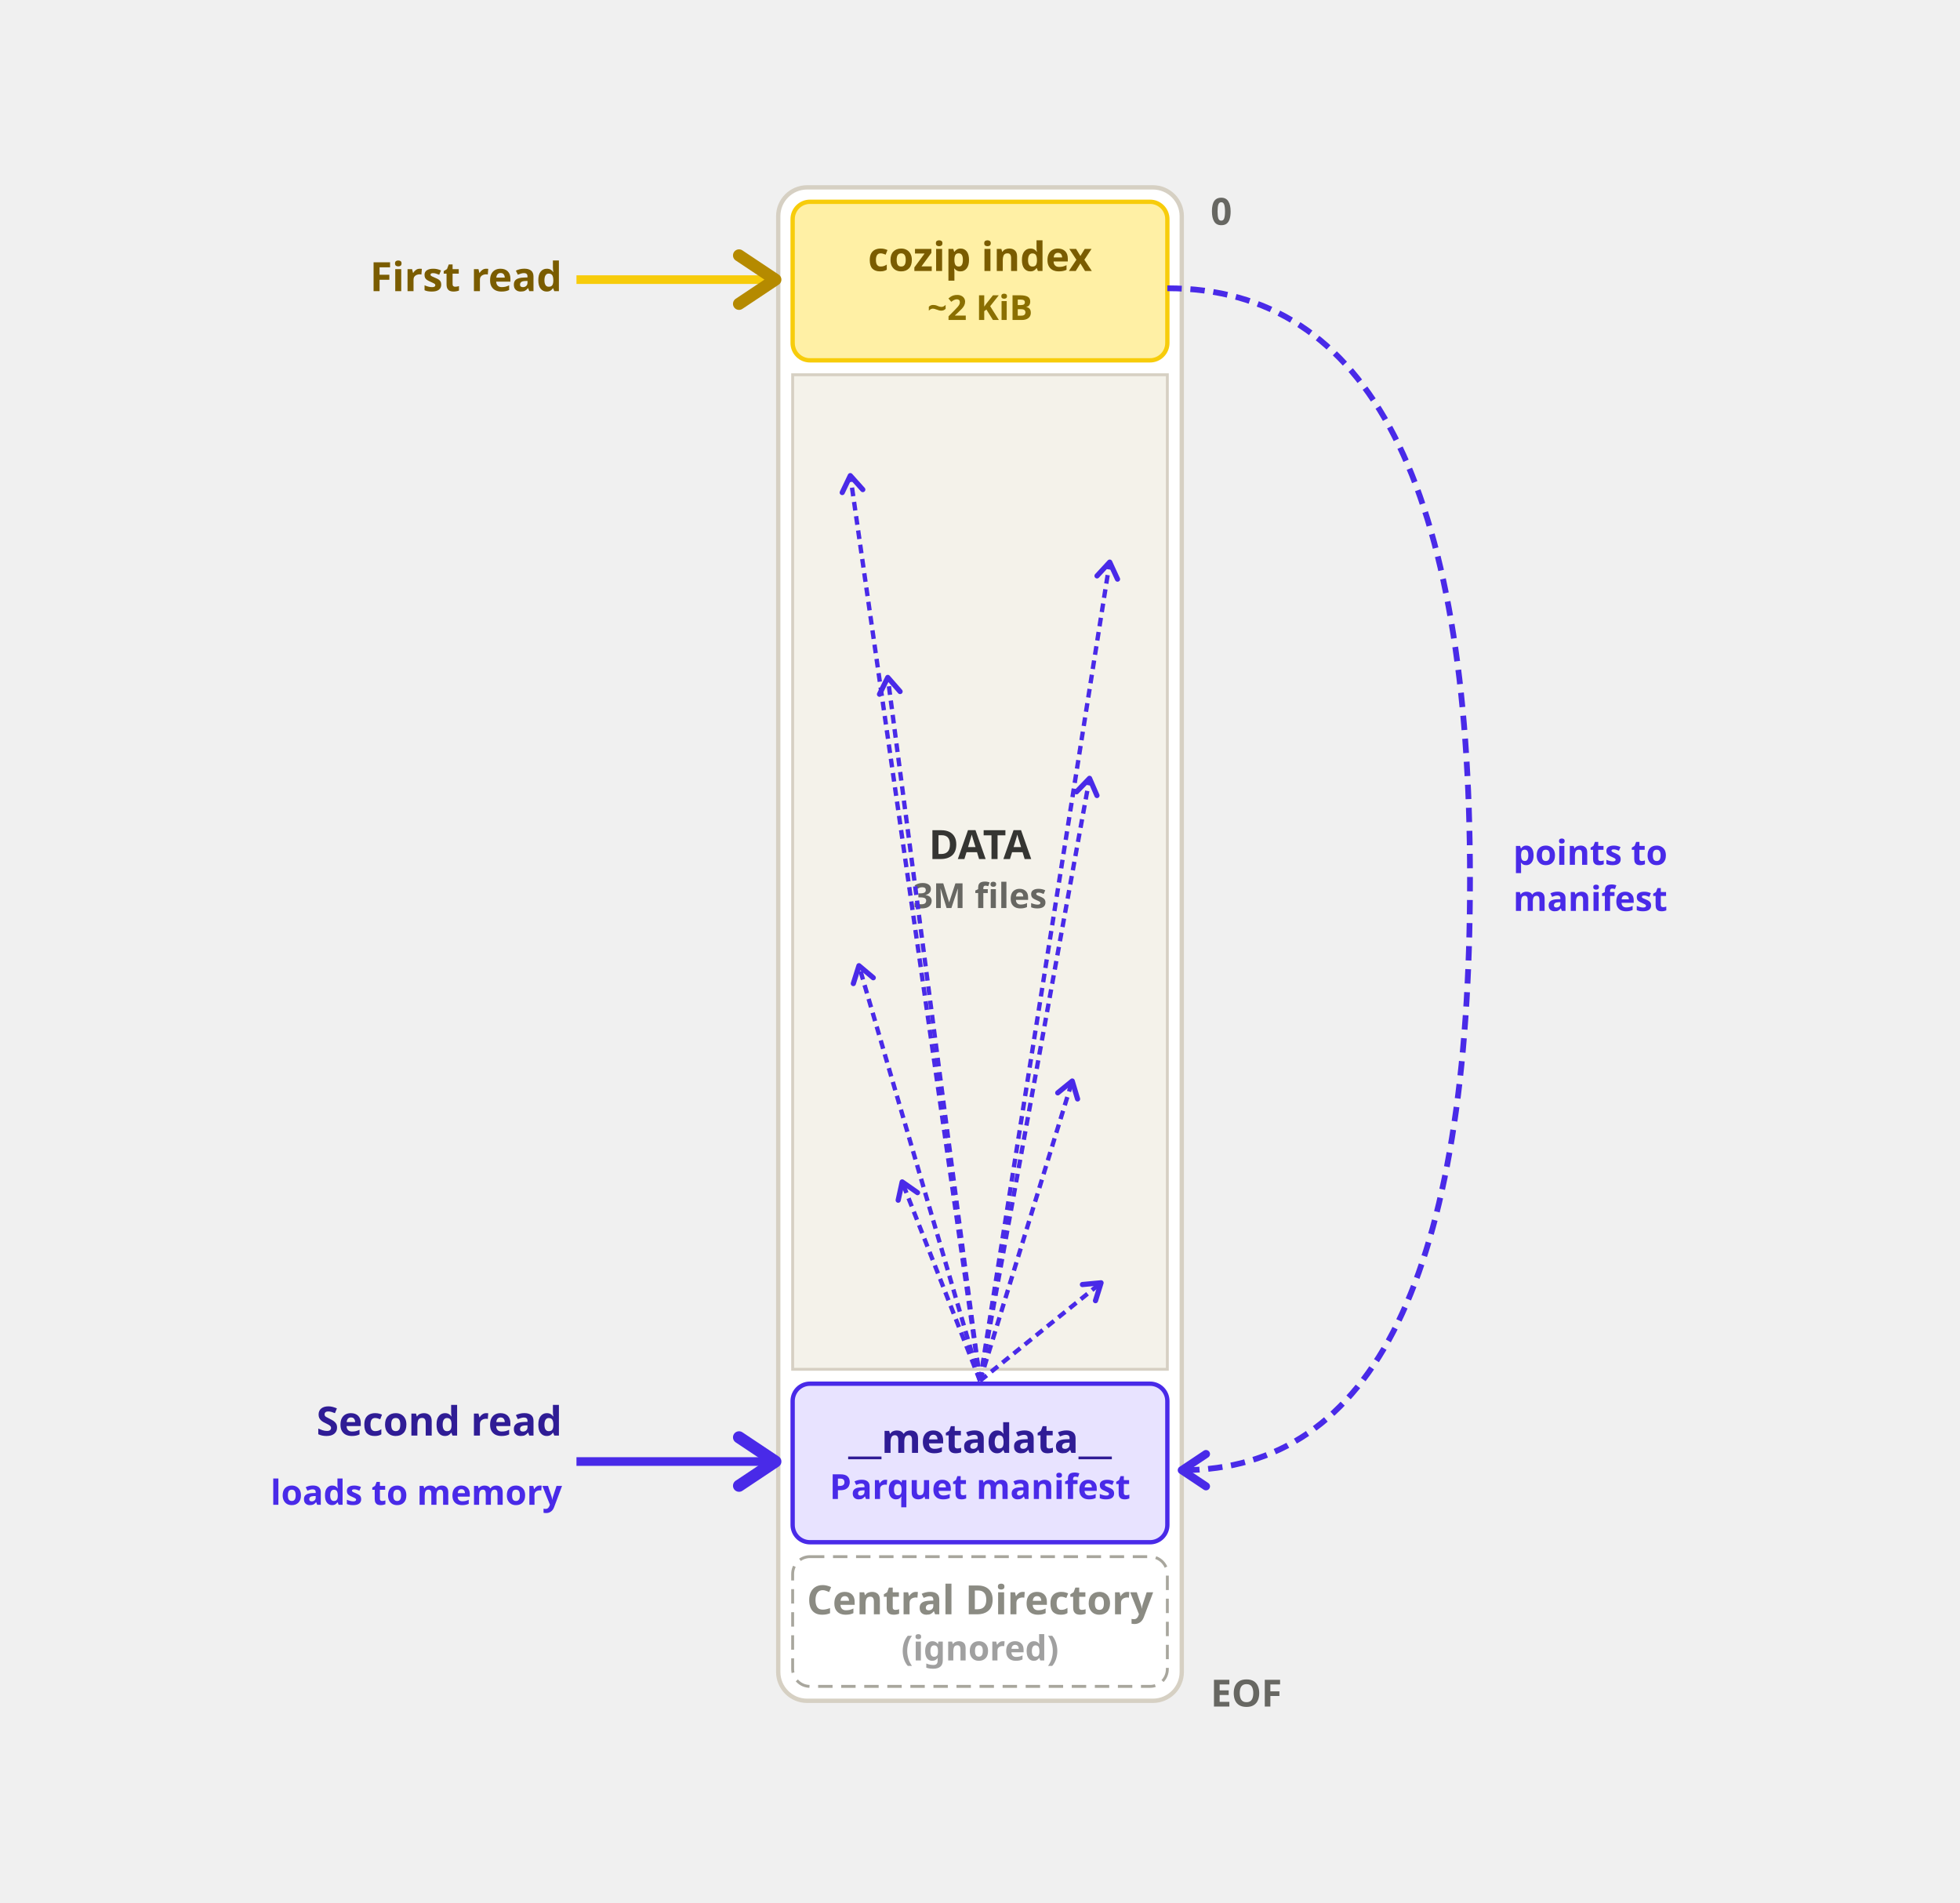
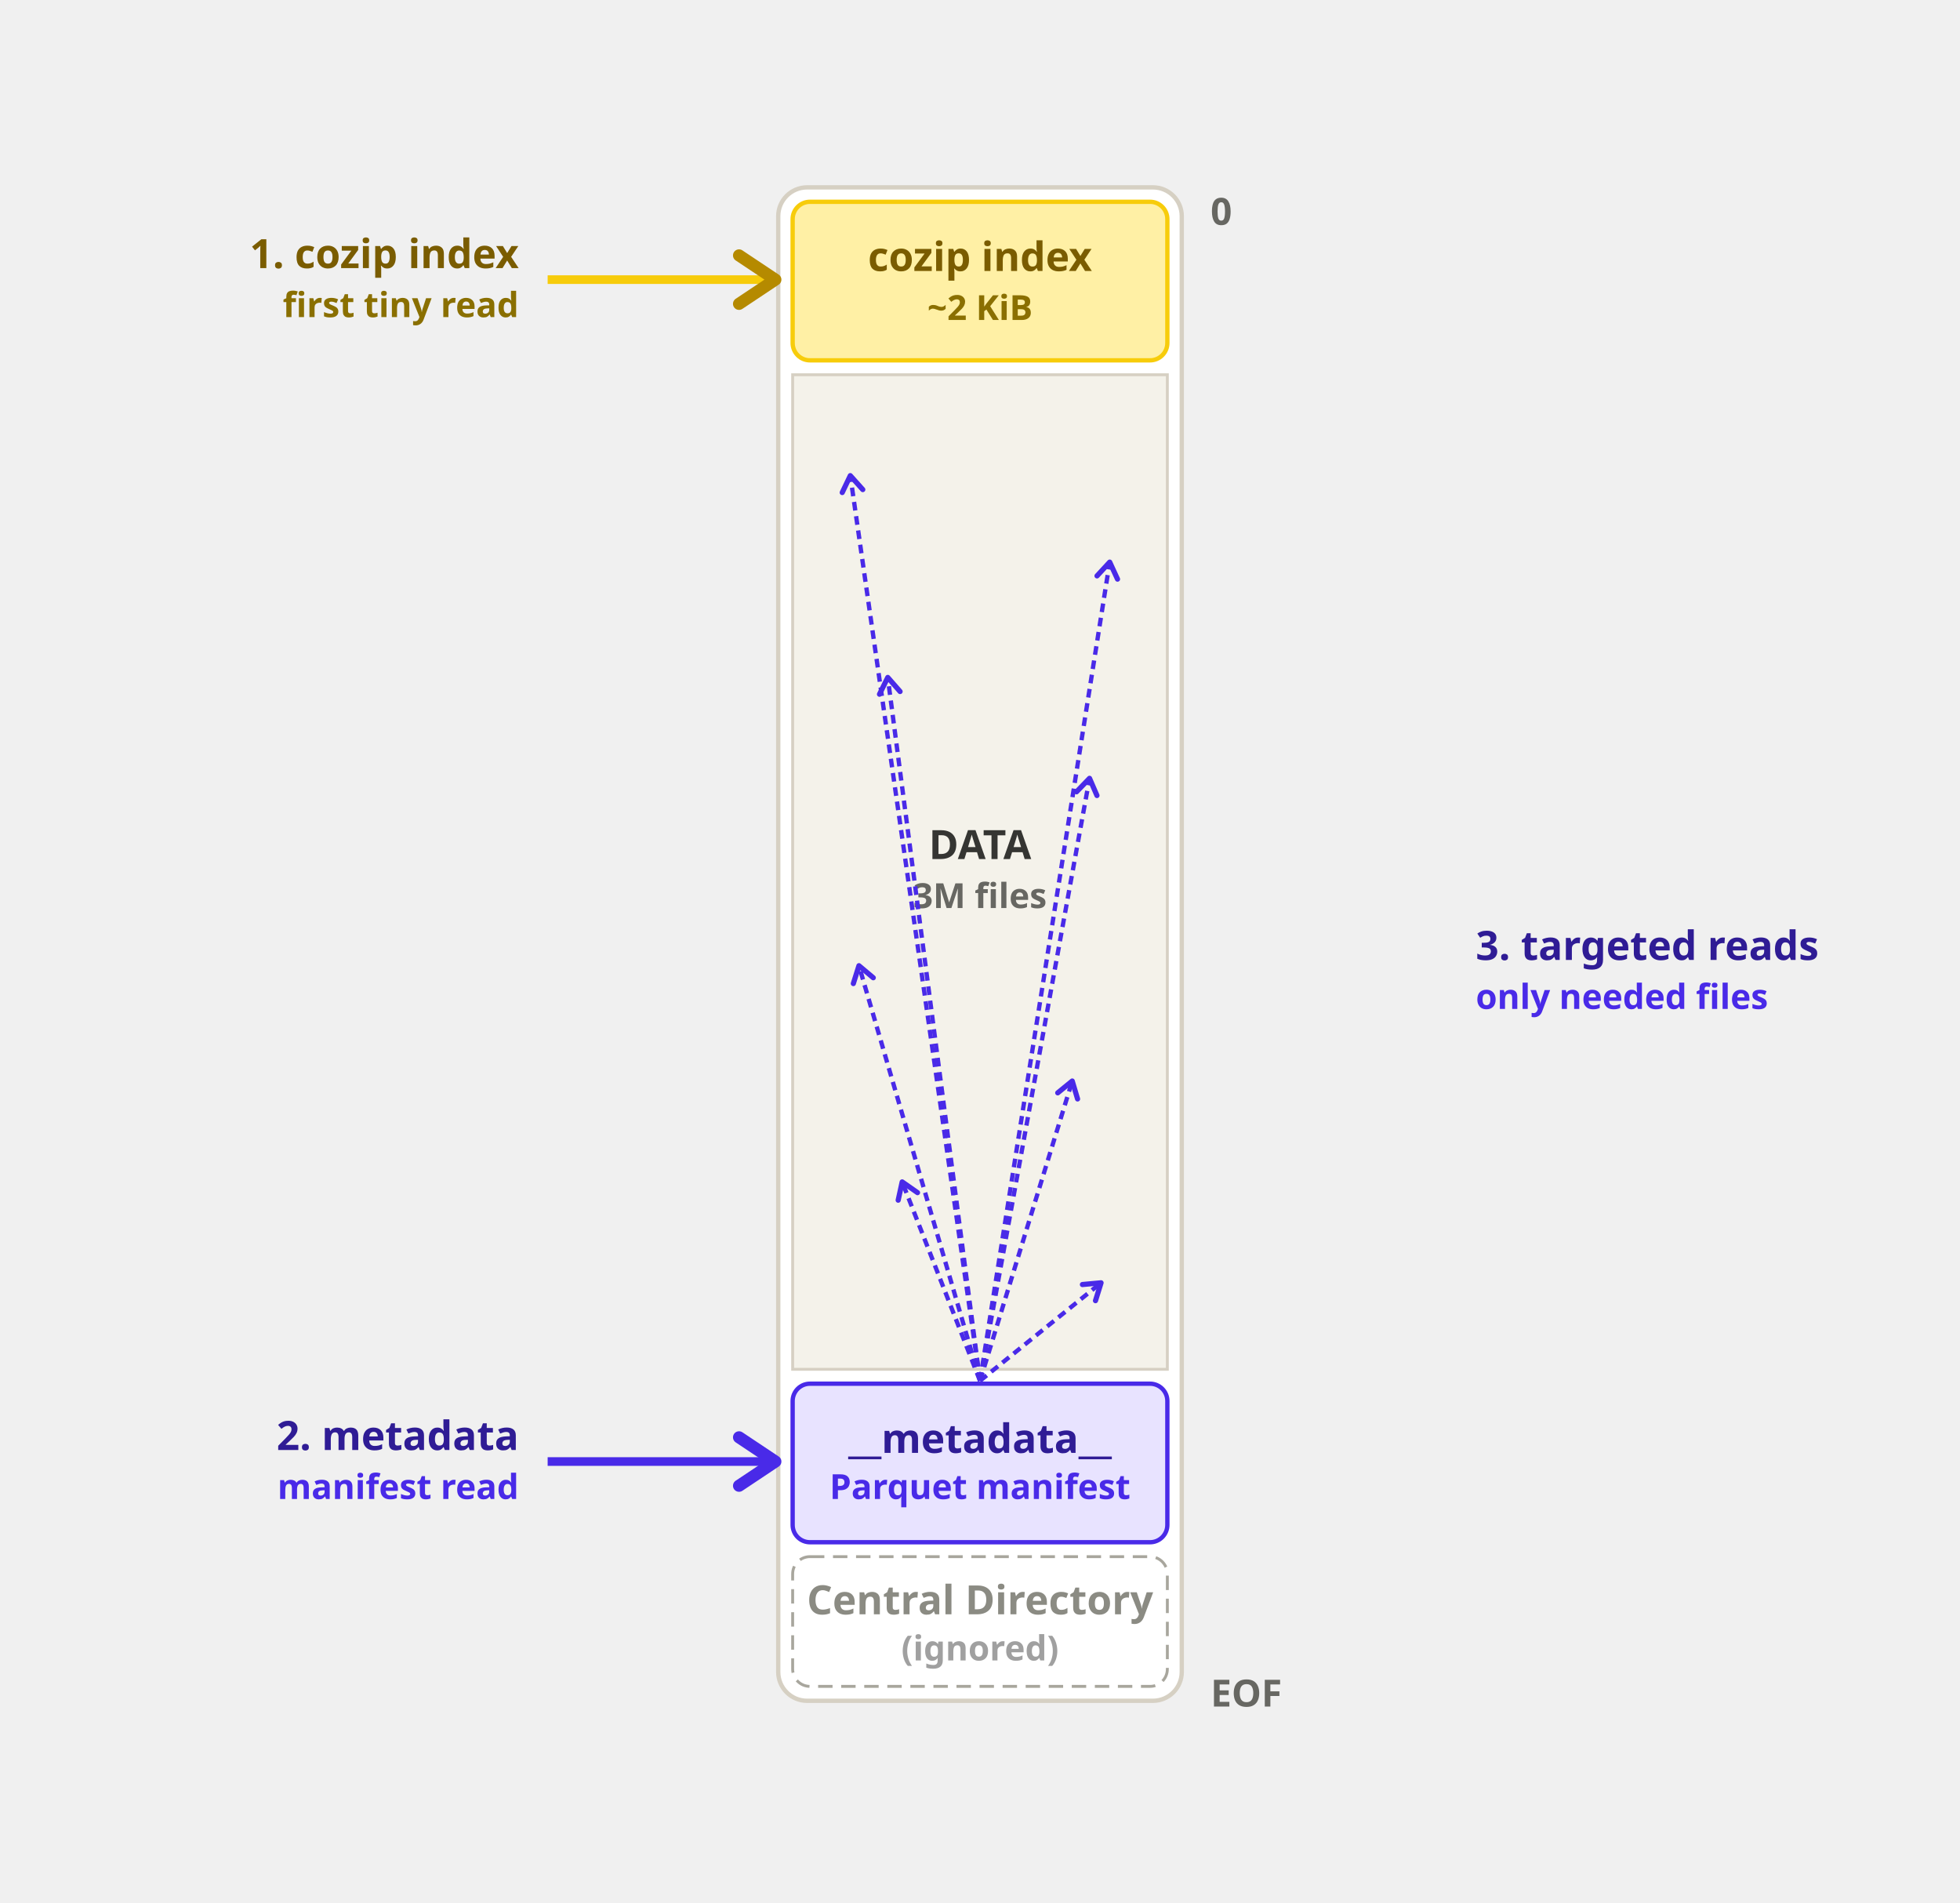
<svg xmlns="http://www.w3.org/2000/svg" width="100%" viewBox="0 0 680 660" role="img" aria-label="How cozip reads work">
  <defs>
    <marker id="ah-gold" viewBox="0 0 10 10" refX="8" refY="5" markerWidth="7" markerHeight="7" orient="auto-start-reverse">
      <path d="M2 1L8 5L2 9" fill="none" stroke="#b58a00" stroke-width="2" stroke-linecap="round" stroke-linejoin="round" />
    </marker>
    <marker id="ah-magenta" viewBox="0 0 10 10" refX="8" refY="5" markerWidth="7" markerHeight="7" orient="auto-start-reverse">
      <path d="M2 1L8 5L2 9" fill="none" stroke="#492AE8" stroke-width="2" stroke-linecap="round" stroke-linejoin="round" />
    </marker>
    <marker id="ah-magenta-sm" viewBox="0 0 10 10" refX="8" refY="5" markerWidth="6" markerHeight="6" orient="auto-start-reverse">
      <path d="M2 1L8 5L2 9" fill="none" stroke="#492AE8" stroke-width="2" stroke-linecap="round" stroke-linejoin="round" />
    </marker>
  </defs>
  <style>
-     @keyframes coStep {
-       0%, 3% { opacity: 0; }
-       9%, 92% { opacity: 1; }
-       97%, 100% { opacity: 0; }
+     .lbl {
+       font-size: 14px;
+       font-weight: 700;
+       font-family: "League Spartan", system-ui, sans-serif;
    }
-     .anim { opacity: 1; }
+ 
+     .sub {
+       font-size: 12px;
+       font-weight: 600;
+       font-family: "League Spartan", system-ui, sans-serif;
+     }
+ 
+     .byt {
+       font-size: 13px;
+       font-weight: 700;
+       fill: #676762;
+       font-family: "League Spartan", system-ui, sans-serif;
+     }
+ 
+     .anim {
+       opacity: 1;
+     }
+ 
    @media (prefers-reduced-motion: no-preference) {
-       .anim { opacity: 0; animation: coStep 7s linear infinite; }
+       .anim {
+         opacity: 0;
+         animation-duration: 7.5s;
+         animation-timing-function: ease-in-out;
+         animation-iteration-count: infinite;
+       }
+ 
+       .step-index {
+         animation-name: stepIndex;
+       }
+ 
+       .step-metadata {
+         animation-name: stepMetadata;
+       }
+ 
+       .fan-0 { animation-name: fan0; }
+       .fan-1 { animation-name: fan1; }
+       .fan-2 { animation-name: fan2; }
+       .fan-3 { animation-name: fan3; }
+       .fan-4 { animation-name: fan4; }
+       .fan-5 { animation-name: fan5; }
+       .fan-6 { animation-name: fan6; }
+       .fan-7 { animation-name: fan7; }
    }
-     .d0 { animation-delay: 0s; }
-     .d1 { animation-delay: 0.7s; }
-     .d2 { animation-delay: 1.8s; }
-     .f0 { animation-delay: 2.6s; }
-     .f1 { animation-delay: 2.8s; }
-     .f2 { animation-delay: 3.0s; }
-     .f3 { animation-delay: 3.2s; }
-     .f4 { animation-delay: 3.4s; }
-     .f5 { animation-delay: 3.6s; }
-     .f6 { animation-delay: 3.8s; }
-     .f7 { animation-delay: 4.0s; }
-     .lbl { font-size: 14px; font-weight: 700; font-family: "League Spartan", system-ui, sans-serif; }
-     .sub { font-size: 12px; font-weight: 600; font-family: "League Spartan", system-ui, sans-serif; }
-     .byt { font-size: 13px; font-weight: 700; fill: #676762; font-family: "League Spartan", system-ui, sans-serif; }
+ 
+     @keyframes stepIndex {
+       0%, 4% { opacity: 0; transform: translateX(-8px); }
+       8%, 24% { opacity: 1; transform: translateX(0); }
+       30%, 100% { opacity: 0; transform: translateX(0); }
+     }
+ 
+     @keyframes stepMetadata {
+       0%, 28% { opacity: 0; transform: translateX(-8px); }
+       34%, 50% { opacity: 1; transform: translateX(0); }
+       56%, 100% { opacity: 0; transform: translateX(0); }
+     }
+ 
+     @keyframes fan0 {
+       0%, 54% { opacity: 0; }
+       59%, 84% { opacity: 1; }
+       92%, 100% { opacity: 0; }
+     }
+ 
+     @keyframes fan1 {
+       0%, 56% { opacity: 0; }
+       61%, 84% { opacity: 1; }
+       92%, 100% { opacity: 0; }
+     }
+ 
+     @keyframes fan2 {
+       0%, 58% { opacity: 0; }
+       63%, 84% { opacity: 1; }
+       92%, 100% { opacity: 0; }
+     }
+ 
+     @keyframes fan3 {
+       0%, 60% { opacity: 0; }
+       65%, 84% { opacity: 1; }
+       92%, 100% { opacity: 0; }
+     }
+ 
+     @keyframes fan4 {
+       0%, 62% { opacity: 0; }
+       67%, 84% { opacity: 1; }
+       92%, 100% { opacity: 0; }
+     }
+ 
+     @keyframes fan5 {
+       0%, 64% { opacity: 0; }
+       69%, 84% { opacity: 1; }
+       92%, 100% { opacity: 0; }
+     }
+ 
+     @keyframes fan6 {
+       0%, 66% { opacity: 0; }
+       71%, 84% { opacity: 1; }
+       92%, 100% { opacity: 0; }
+     }
+ 
+     @keyframes fan7 {
+       0%, 68% { opacity: 0; }
+       73%, 84% { opacity: 1; }
+       92%, 100% { opacity: 0; }
+     }
  </style>
  <rect x="270" y="65" width="140" height="525" rx="10" fill="#ffffff" stroke="#d6d0c3" stroke-width="1.5" />
  <rect x="275" y="70" width="130" height="55" rx="6" fill="#fff0a5" stroke="#f7cc0b" stroke-width="1.5" />
  <text class="lbl" x="340" y="94" text-anchor="middle" fill="#7a5c00">cozip index</text>
  <text class="sub" x="340" y="111" text-anchor="middle" fill="#8a6f00">~2 KiB</text>
  <rect x="275" y="130" width="130" height="345" fill="#f4f2ea" stroke="#d6d0c3" stroke-width="1" />
  <text class="lbl" x="340" y="298" text-anchor="middle" fill="#353532">DATA</text>
  <text class="sub" x="340" y="315" text-anchor="middle" fill="#676762">3M files</text>
  <rect x="275" y="480" width="130" height="55" rx="6" fill="#e8e3ff" stroke="#492ae8" stroke-width="1.5" />
  <text class="lbl" x="340" y="504" text-anchor="middle" fill="#2f1c95">__metadata__</text>
  <text class="sub" x="340" y="520" text-anchor="middle" fill="#492ae8">Parquet manifest</text>
  <rect x="275" y="540" width="130" height="45" rx="6" fill="none" stroke="#a8a69d" stroke-width="1" stroke-dasharray="5 3" />
  <text class="lbl" x="340" y="560" text-anchor="middle" fill="#8b8b83">Central Directory</text>
  <text class="sub" x="340" y="576" text-anchor="middle" fill="#a0a0a0">(ignored)</text>
  <text class="byt" x="420" y="78" text-anchor="start">0</text>
  <text class="byt" x="420" y="592" text-anchor="start">EOF</text>
-   <g class="anim d0">
-     <line x1="200" y1="97" x2="269" y2="97" stroke="#f7cc0b" stroke-width="3" marker-end="url(#ah-gold)" />
-     <text class="lbl" x="195" y="101" text-anchor="end" fill="#7a5c00">First read</text>
+   <g class="anim step-index">
+     <line x1="190" y1="97" x2="269" y2="97" stroke="#f7cc0b" stroke-width="3" marker-end="url(#ah-gold)" />
+     <text class="lbl" x="180" y="93" text-anchor="end" fill="#7a5c00">1. cozip index</text>
+     <text class="sub" x="180" y="110" text-anchor="end" fill="#8a6f00">first tiny read</text>
  </g>
-   <g class="anim d1">
-     <path d="M 405 100 Q 510 100 510 305 Q 510 510 410 510" stroke="#492ae8" stroke-width="2" stroke-dasharray="5 3" fill="none" marker-end="url(#ah-magenta)" />
-     <text class="sub" x="525" y="300" text-anchor="start" fill="#492ae8">points to</text>
-     <text class="sub" x="525" y="316" text-anchor="start" fill="#492ae8">manifest</text>
+   <g class="anim step-metadata">
+     <line x1="190" y1="507" x2="269" y2="507" stroke="#492ae8" stroke-width="3" marker-end="url(#ah-magenta)" />
+     <text class="lbl" x="180" y="503" text-anchor="end" fill="#2f1c95">2. metadata</text>
+     <text class="sub" x="180" y="520" text-anchor="end" fill="#492ae8">manifest read</text>
  </g>
-   <g class="anim d2">
-     <text class="lbl" x="195" y="498" text-anchor="end" fill="#2f1c95">Second read</text>
-     <line x1="200" y1="507" x2="269" y2="507" stroke="#492ae8" stroke-width="3" marker-end="url(#ah-magenta)" />
-     <text class="sub" x="195" y="522" text-anchor="end" fill="#492ae8">loads to memory</text>
-   </g>
-   <g class="anim f0">
+   <g class="anim fan-0">
    <line x1="340" y1="479" x2="295" y2="165" stroke="#492AE8" stroke-width="1.5" stroke-dasharray="3 2" marker-end="url(#ah-magenta-sm)" />
  </g>
-   <g class="anim f1">
+   <g class="anim fan-1">
    <line x1="340" y1="479" x2="385" y2="195" stroke="#492AE8" stroke-width="1.5" stroke-dasharray="3 2" marker-end="url(#ah-magenta-sm)" />
  </g>
-   <g class="anim f2">
+   <g class="anim fan-2">
    <line x1="340" y1="479" x2="308" y2="235" stroke="#492AE8" stroke-width="1.5" stroke-dasharray="3 2" marker-end="url(#ah-magenta-sm)" />
  </g>
-   <g class="anim f3">
+   <g class="anim fan-3">
    <line x1="340" y1="479" x2="378" y2="270" stroke="#492AE8" stroke-width="1.5" stroke-dasharray="3 2" marker-end="url(#ah-magenta-sm)" />
  </g>
-   <g class="anim f4">
+   <g class="anim fan-4">
    <line x1="340" y1="479" x2="298" y2="335" stroke="#492AE8" stroke-width="1.5" stroke-dasharray="3 2" marker-end="url(#ah-magenta-sm)" />
  </g>
-   <g class="anim f5">
+   <g class="anim fan-5">
    <line x1="340" y1="479" x2="372" y2="375" stroke="#492AE8" stroke-width="1.5" stroke-dasharray="3 2" marker-end="url(#ah-magenta-sm)" />
  </g>
-   <g class="anim f6">
+   <g class="anim fan-6">
    <line x1="340" y1="479" x2="313" y2="410" stroke="#492AE8" stroke-width="1.5" stroke-dasharray="3 2" marker-end="url(#ah-magenta-sm)" />
  </g>
-   <g class="anim f7">
+   <g class="anim fan-7">
    <line x1="340" y1="479" x2="382" y2="445" stroke="#492AE8" stroke-width="1.5" stroke-dasharray="3 2" marker-end="url(#ah-magenta-sm)" />
  </g>
+   <g class="anim fan-4">
+     <text class="lbl" x="512" y="333" text-anchor="start" fill="#2f1c95">3. targeted reads</text>
+     <text class="sub" x="512" y="350" text-anchor="start" fill="#492ae8">only needed files</text>
+   </g>
</svg>
